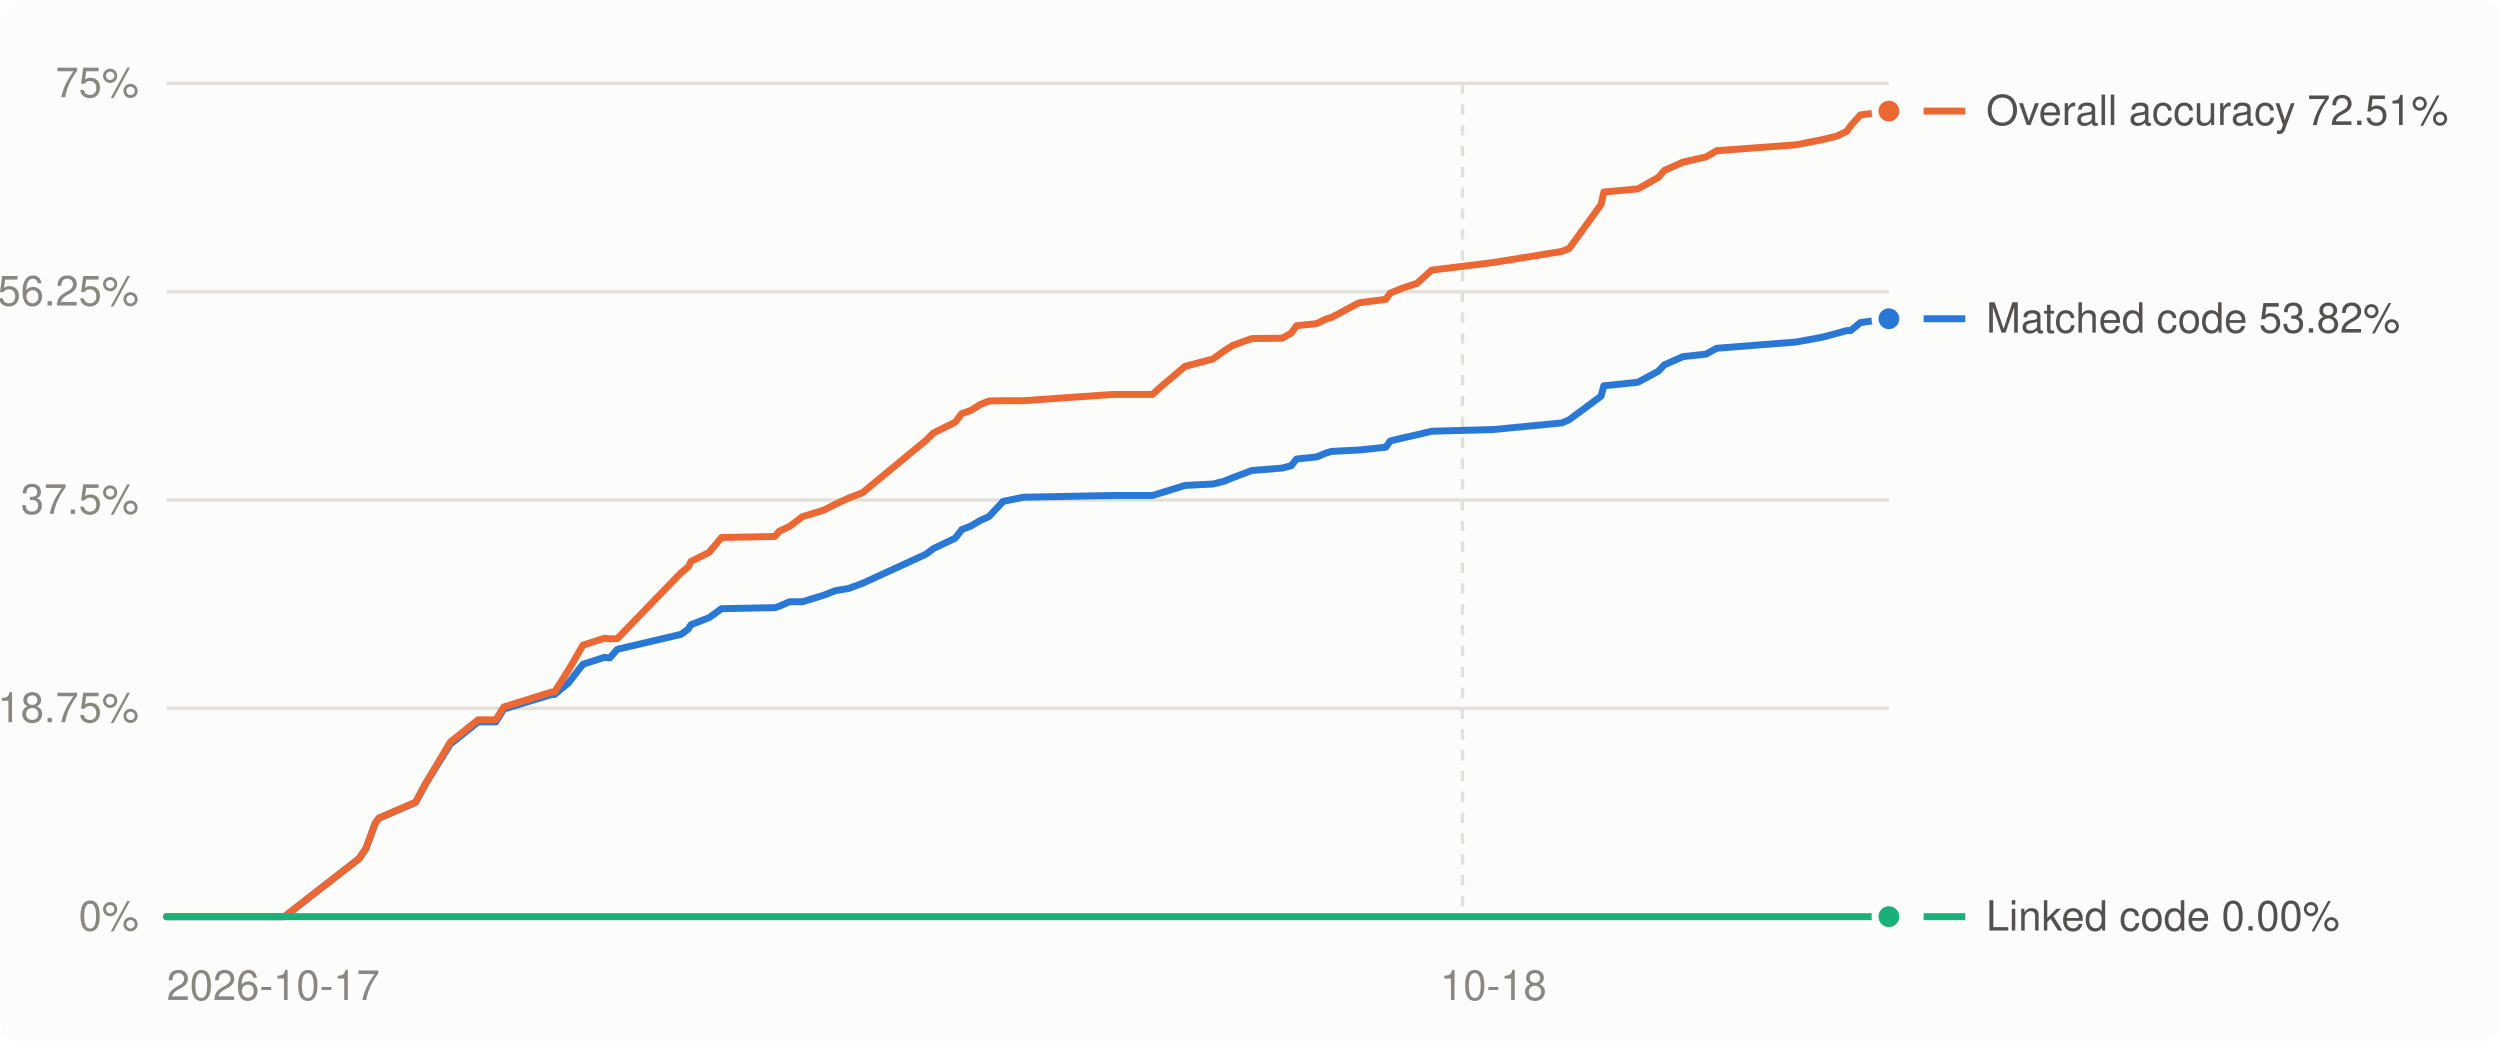
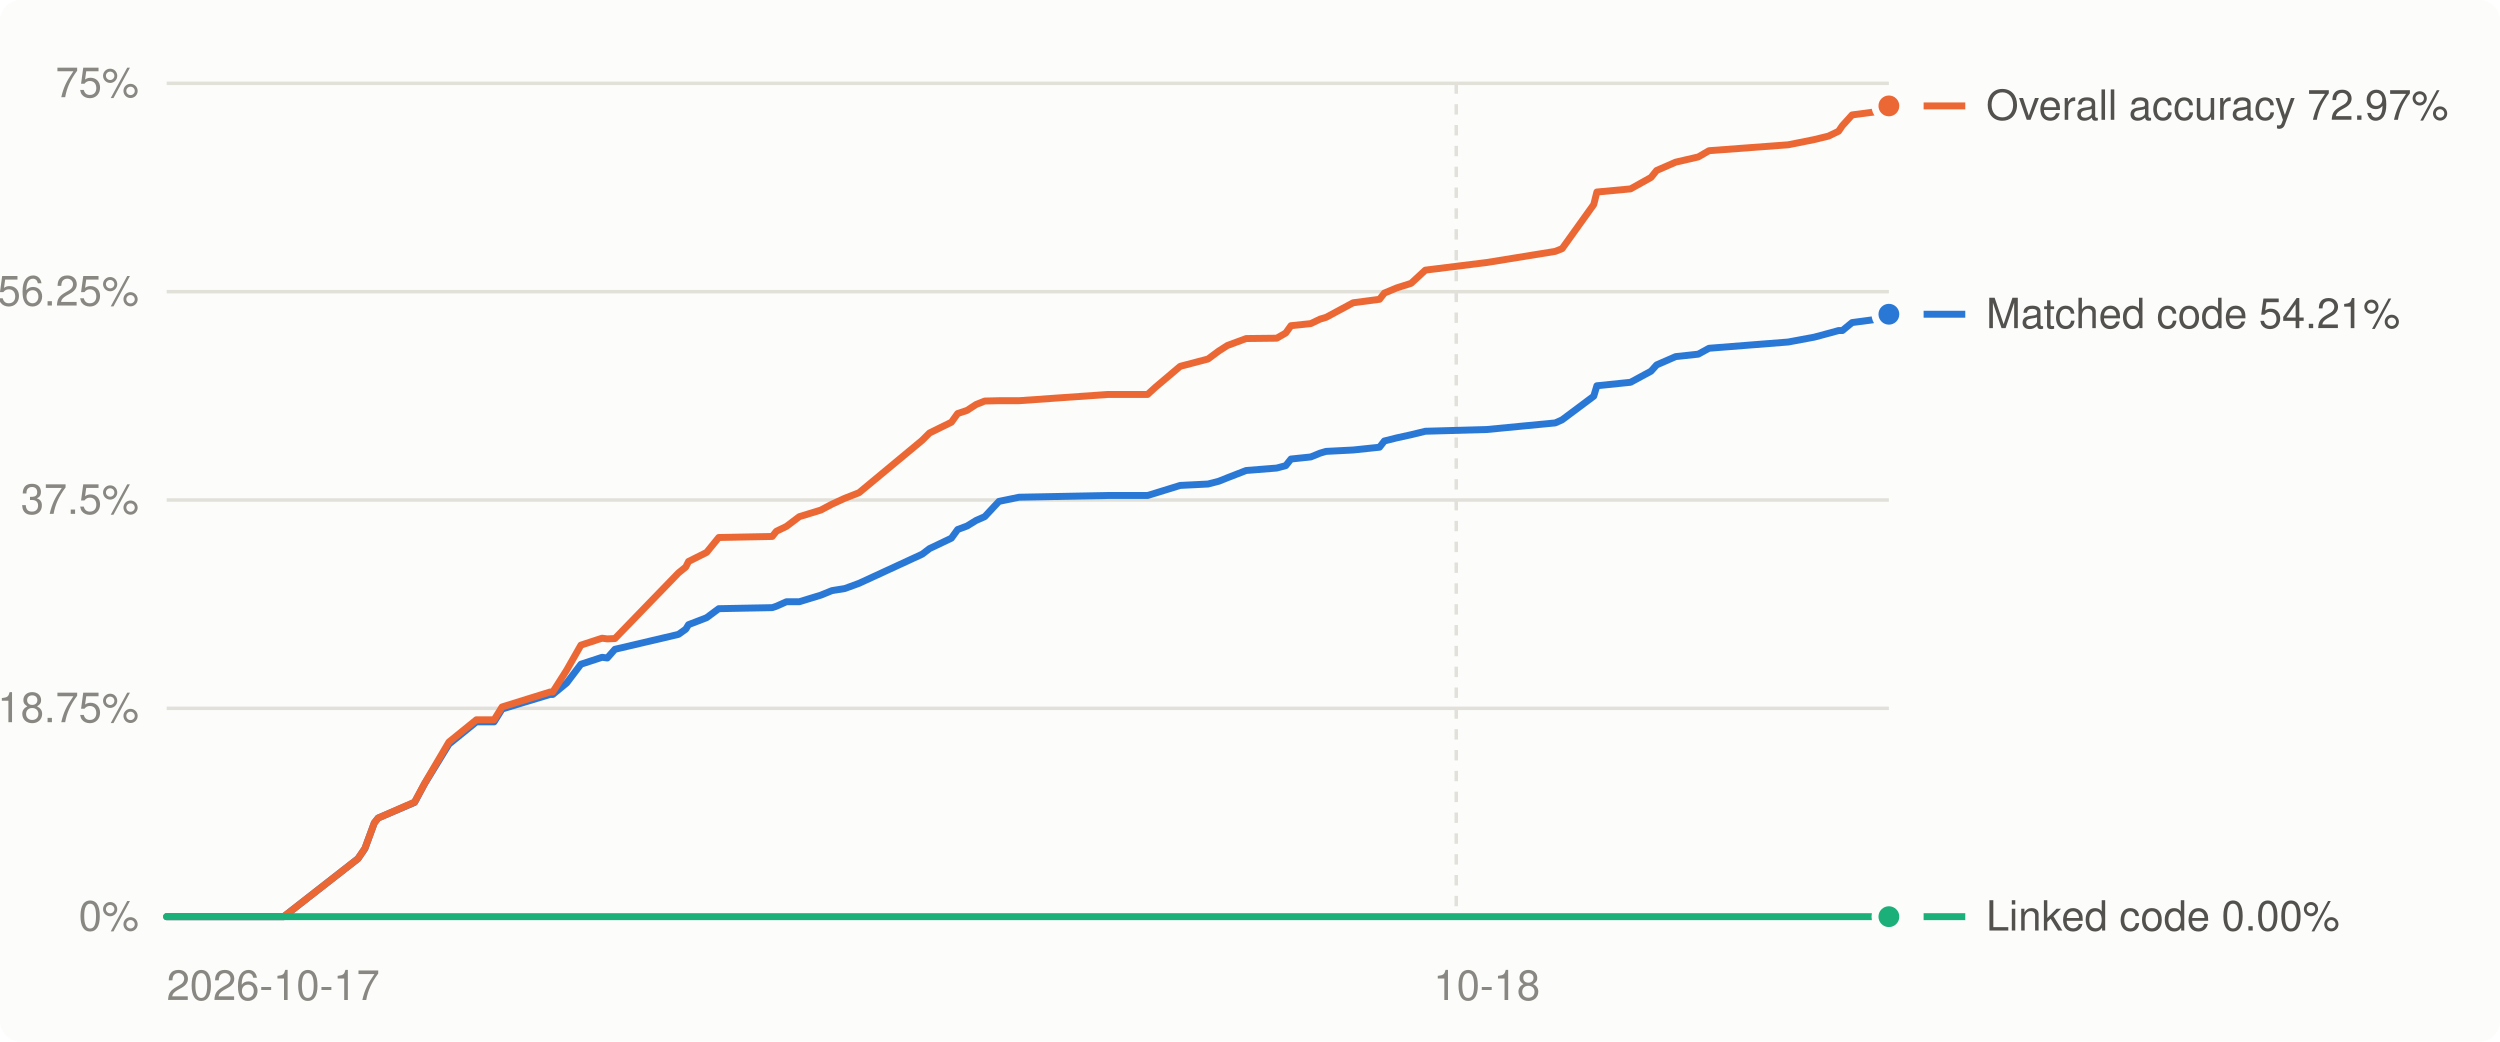
<svg xmlns="http://www.w3.org/2000/svg" viewBox="0 0 720 300" width="720" height="300" role="img" aria-label="Decompilation progress over time">
  <style>
.bg{fill:#fcfcfb}.grid{stroke:#e1e0d9}.muted{fill:#898781}.lbl{fill:#52514e}.ln0{stroke:#2a78d6}.dot0{fill:#2a78d6;stroke:#fcfcfb}.ln1{stroke:#eb6834}.dot1{fill:#eb6834;stroke:#fcfcfb}.ln2{stroke:#1baf7a}.dot2{fill:#1baf7a;stroke:#fcfcfb}
@media (prefers-color-scheme: dark){.bg{fill:#1a1a19}.grid{stroke:#2c2c2a}.muted{fill:#898781}.lbl{fill:#c3c2b7}.ln0{stroke:#3987e5}.dot0{fill:#3987e5;stroke:#1a1a19}.ln1{stroke:#d95926}.dot1{fill:#d95926;stroke:#1a1a19}.ln2{stroke:#199e70}.dot2{fill:#199e70;stroke:#1a1a19}}
text{font:12px -apple-system,BlinkMacSystemFont,'Segoe UI',Helvetica,Arial,sans-serif}
</style>
  <rect class="bg" width="720" height="300" rx="6" />
  <line x1="48" x2="544" y1="264.0" y2="264.0" class="grid" stroke-width="1" />
  <text x="40" y="268.0" class="muted" text-anchor="end">0%</text>
  <line x1="48" x2="544" y1="204.0" y2="204.0" class="grid" stroke-width="1" />
  <text x="40" y="208.0" class="muted" text-anchor="end">18.75%</text>
  <line x1="48" x2="544" y1="144.0" y2="144.0" class="grid" stroke-width="1" />
  <text x="40" y="148.0" class="muted" text-anchor="end">37.5%</text>
  <line x1="48" x2="544" y1="84.0" y2="84.0" class="grid" stroke-width="1" />
  <text x="40" y="88.0" class="muted" text-anchor="end">56.25%</text>
  <line x1="48" x2="544" y1="24.0" y2="24.0" class="grid" stroke-width="1" />
  <text x="40" y="28.0" class="muted" text-anchor="end">75%</text>
-   <line x1="421.2" x2="421.2" y1="24" y2="264" class="grid" stroke-width="1" stroke-dasharray="3 3" />
+   <line x1="419.4" x2="419.4" y1="24" y2="264" class="grid" stroke-width="1" stroke-dasharray="3 3" />
  <text class="muted" x="48.0" y="288" text-anchor="start">2026-10-17</text>
-   <text class="muted" x="430.1" y="288" text-anchor="middle">10-18</text>
-   <polyline points="48.0,264.0 81.9,264.0 103.4,247.3 105.4,244.4 108.1,237.0 109.2,235.6 119.7,231.1 122.6,225.7 129.7,214.3 137.7,207.9 142.8,207.9 145.1,204.2 158.9,200.0 159.7,200.0 163.7,196.7 167.9,191.3 174.1,189.3 175.6,189.5 177.8,187.0 196.1,182.7 198.2,181.2 199.0,179.9 204.2,177.9 207.8,175.3 223.2,175.0 224.4,174.6 227.4,173.3 231.1,173.3 237.3,171.4 240.6,170.1 244.3,169.5 248.4,168.0 266.7,159.6 268.8,158.0 275.1,155.0 277.0,152.5 279.6,151.5 282.3,149.9 284.8,148.8 288.9,144.4 294.7,143.2 320.4,142.7 331.9,142.7 334.2,142.0 341.3,139.8 349.3,139.4 352.5,138.6 355.0,137.6 360.5,135.5 369.3,134.8 371.9,134.1 373.4,132.2 379.2,131.6 381.8,130.5 383.5,130.0 391.4,129.6 399.1,128.8 400.4,127.0 404.1,126.1 408.1,125.2 412.3,124.2 430.1,123.7 449.8,121.8 451.9,120.9 461.1,114.1 461.9,111.1 471.7,110.1 477.6,106.9 479.3,105.1 484.7,102.7 491.3,102.0 494.4,100.3 517.3,98.5 524.9,97.1 529.0,96.0 531.9,95.2 533.0,95.2 535.8,92.9 544.0,91.8" fill="none" class="ln0" stroke-width="2" stroke-linejoin="round" stroke-linecap="round" />
-   <polyline points="48.0,264.0 81.9,264.0 103.4,247.3 105.4,244.3 108.1,237.0 109.2,235.6 119.7,231.0 122.6,225.6 129.7,213.7 137.7,207.3 142.8,207.3 145.1,203.6 158.9,199.3 159.7,199.3 163.7,193.0 167.9,185.8 174.1,183.8 175.6,184.0 177.8,183.9 196.1,165.0 198.2,163.3 199.0,161.7 204.2,159.1 207.8,154.8 223.2,154.5 224.4,153.0 227.4,151.6 231.1,148.8 237.3,146.9 240.6,145.2 244.3,143.5 248.4,141.9 266.7,126.8 268.8,124.7 275.1,121.6 277.0,119.1 279.6,118.2 282.3,116.5 284.8,115.5 288.9,115.4 294.7,115.4 320.4,113.6 331.9,113.6 334.2,111.5 341.3,105.5 349.3,103.4 352.5,101.1 355.0,99.5 360.5,97.5 369.3,97.4 371.9,95.9 373.4,93.8 379.2,93.2 381.8,91.9 383.5,91.4 391.4,87.2 399.1,86.2 400.4,84.4 404.1,82.9 408.1,81.6 412.3,77.8 430.1,75.6 449.8,72.4 451.9,71.6 461.1,58.9 461.9,55.3 471.7,54.4 477.6,51.1 479.3,49.1 484.7,46.7 491.3,45.2 494.4,43.4 517.3,41.7 524.9,40.2 529.0,39.2 531.9,37.8 533.0,36.2 535.8,33.1 544.0,32.0" fill="none" class="ln1" stroke-width="2" stroke-linejoin="round" stroke-linecap="round" />
-   <polyline points="48.0,264.0 81.9,264.0 103.4,264.0 105.4,264.0 108.1,264.0 109.2,264.0 119.7,264.0 122.6,264.0 129.7,264.0 137.7,264.0 142.8,264.0 145.1,264.0 158.9,264.0 159.7,264.0 163.7,264.0 167.9,264.0 174.1,264.0 175.6,264.0 177.8,264.0 196.1,264.0 198.2,264.0 199.0,264.0 204.2,264.0 207.8,264.0 223.2,264.0 224.4,264.0 227.4,264.0 231.1,264.0 237.3,264.0 240.6,264.0 244.3,264.0 248.4,264.0 266.7,264.0 268.8,264.0 275.1,264.0 277.0,264.0 279.6,264.0 282.3,264.0 284.8,264.0 288.9,264.0 294.7,264.0 320.4,264.0 331.9,264.0 334.2,264.0 341.3,264.0 349.3,264.0 352.5,264.0 355.0,264.0 360.5,264.0 369.3,264.0 371.9,264.0 373.4,264.0 379.2,264.0 381.8,264.0 383.5,264.0 391.4,264.0 399.1,264.0 400.4,264.0 404.1,264.0 408.1,264.0 412.3,264.0 430.1,264.0 449.8,264.0 451.9,264.0 461.1,264.0 461.9,264.0 471.7,264.0 477.6,264.0 479.3,264.0 484.7,264.0 491.3,264.0 494.4,264.0 517.3,264.0 524.9,264.0 529.0,264.0 531.9,264.0 533.0,264.0 535.8,264.0 544.0,264.0" fill="none" class="ln2" stroke-width="2" stroke-linejoin="round" stroke-linecap="round" />
-   <circle cx="544.0" cy="91.8" r="4" class="dot0" stroke-width="2" />
-   <circle cx="544.0" cy="32.0" r="4" class="dot1" stroke-width="2" />
+   <text class="muted" x="428.2" y="288" text-anchor="middle">10-18</text>
+   <polyline points="48.0,264.0 81.7,264.0 103.1,247.3 105.1,244.4 107.8,237.0 108.9,235.6 119.4,231.1 122.3,225.7 129.3,214.3 137.2,207.9 142.3,207.9 144.6,204.2 158.4,200.0 159.2,200.0 163.2,196.7 167.3,191.3 173.4,189.3 174.9,189.5 177.1,187.0 195.4,182.7 197.5,181.2 198.3,179.9 203.5,177.9 207.0,175.3 222.4,175.0 223.6,174.6 226.5,173.3 230.2,173.3 236.4,171.4 239.6,170.1 243.3,169.5 247.4,168.0 265.6,159.6 267.7,158.0 274.0,155.0 275.8,152.5 278.5,151.5 281.1,149.9 283.6,148.8 287.7,144.4 293.5,143.2 319.1,142.7 330.5,142.7 332.8,142.0 339.9,139.8 347.9,139.4 351.0,138.6 353.5,137.6 358.9,135.5 367.7,134.8 370.3,134.1 371.8,132.2 377.5,131.6 380.2,130.5 381.9,130.0 389.7,129.6 397.3,128.8 398.7,127.0 402.3,126.1 406.4,125.2 410.5,124.2 428.2,123.7 447.9,121.8 449.9,120.9 459.0,114.1 459.9,111.1 469.6,110.1 475.5,106.9 477.1,105.1 482.6,102.7 489.1,102.0 492.2,100.3 515.0,98.5 522.5,97.1 526.6,96.0 529.5,95.2 530.6,95.2 533.4,92.9 541.6,91.8 544.0,90.5" fill="none" class="ln0" stroke-width="2" stroke-linejoin="round" stroke-linecap="round" />
+   <polyline points="48.0,264.0 81.7,264.0 103.1,247.3 105.1,244.3 107.8,237.0 108.9,235.6 119.4,231.0 122.3,225.6 129.3,213.7 137.2,207.3 142.3,207.3 144.6,203.6 158.4,199.3 159.2,199.3 163.2,193.0 167.3,185.8 173.4,183.8 174.9,184.0 177.1,183.9 195.4,165.0 197.5,163.3 198.3,161.7 203.5,159.1 207.0,154.8 222.4,154.5 223.6,153.0 226.5,151.6 230.2,148.8 236.4,146.9 239.6,145.2 243.3,143.5 247.4,141.9 265.6,126.8 267.7,124.7 274.0,121.6 275.8,119.1 278.5,118.2 281.1,116.5 283.6,115.5 287.7,115.4 293.5,115.4 319.1,113.6 330.5,113.6 332.8,111.5 339.9,105.5 347.9,103.4 351.0,101.1 353.5,99.5 358.9,97.5 367.7,97.4 370.3,95.9 371.8,93.8 377.5,93.2 380.2,91.9 381.9,91.4 389.7,87.2 397.3,86.2 398.7,84.4 402.3,82.9 406.4,81.6 410.5,77.8 428.2,75.6 447.9,72.4 449.9,71.6 459.0,58.9 459.9,55.3 469.6,54.4 475.5,51.1 477.1,49.1 482.6,46.7 489.1,45.2 492.2,43.4 515.0,41.7 522.5,40.2 526.6,39.2 529.5,37.8 530.6,36.2 533.4,33.1 541.6,32.0 544.0,30.5" fill="none" class="ln1" stroke-width="2" stroke-linejoin="round" stroke-linecap="round" />
+   <polyline points="48.0,264.0 81.7,264.0 103.1,264.0 105.1,264.0 107.8,264.0 108.9,264.0 119.4,264.0 122.3,264.0 129.3,264.0 137.2,264.0 142.3,264.0 144.6,264.0 158.4,264.0 159.2,264.0 163.2,264.0 167.3,264.0 173.4,264.0 174.9,264.0 177.1,264.0 195.4,264.0 197.5,264.0 198.3,264.0 203.5,264.0 207.0,264.0 222.4,264.0 223.6,264.0 226.5,264.0 230.2,264.0 236.4,264.0 239.6,264.0 243.3,264.0 247.4,264.0 265.6,264.0 267.7,264.0 274.0,264.0 275.8,264.0 278.5,264.0 281.1,264.0 283.6,264.0 287.7,264.0 293.5,264.0 319.1,264.0 330.5,264.0 332.8,264.0 339.9,264.0 347.9,264.0 351.0,264.0 353.5,264.0 358.9,264.0 367.7,264.0 370.3,264.0 371.8,264.0 377.5,264.0 380.2,264.0 381.9,264.0 389.7,264.0 397.3,264.0 398.7,264.0 402.3,264.0 406.4,264.0 410.5,264.0 428.2,264.0 447.9,264.0 449.9,264.0 459.0,264.0 459.9,264.0 469.6,264.0 475.5,264.0 477.1,264.0 482.6,264.0 489.1,264.0 492.2,264.0 515.0,264.0 522.5,264.0 526.6,264.0 529.5,264.0 530.6,264.0 533.4,264.0 541.6,264.0 544.0,264.0" fill="none" class="ln2" stroke-width="2" stroke-linejoin="round" stroke-linecap="round" />
+   <circle cx="544.0" cy="90.5" r="4" class="dot0" stroke-width="2" />
+   <circle cx="544.0" cy="30.5" r="4" class="dot1" stroke-width="2" />
  <circle cx="544.0" cy="264.0" r="4" class="dot2" stroke-width="2" />
  <line x1="554" x2="566" y1="264.0" y2="264.0" class="ln2" stroke-width="2" />
  <text class="lbl" x="572" y="268.0">Linked code 0.00%</text>
-   <line x1="554" x2="566" y1="91.8" y2="91.8" class="ln0" stroke-width="2" />
-   <text class="lbl" x="572" y="95.8">Matched code 53.82%</text>
-   <line x1="554" x2="566" y1="32.0" y2="32.0" class="ln1" stroke-width="2" />
-   <text class="lbl" x="572" y="36.0">Overall accuracy 72.51%</text>
+   <line x1="554" x2="566" y1="90.5" y2="90.5" class="ln0" stroke-width="2" />
+   <text class="lbl" x="572" y="94.5">Matched code 54.21%</text>
+   <line x1="554" x2="566" y1="30.5" y2="30.5" class="ln1" stroke-width="2" />
+   <text class="lbl" x="572" y="34.5">Overall accuracy 72.97%</text>
</svg>
